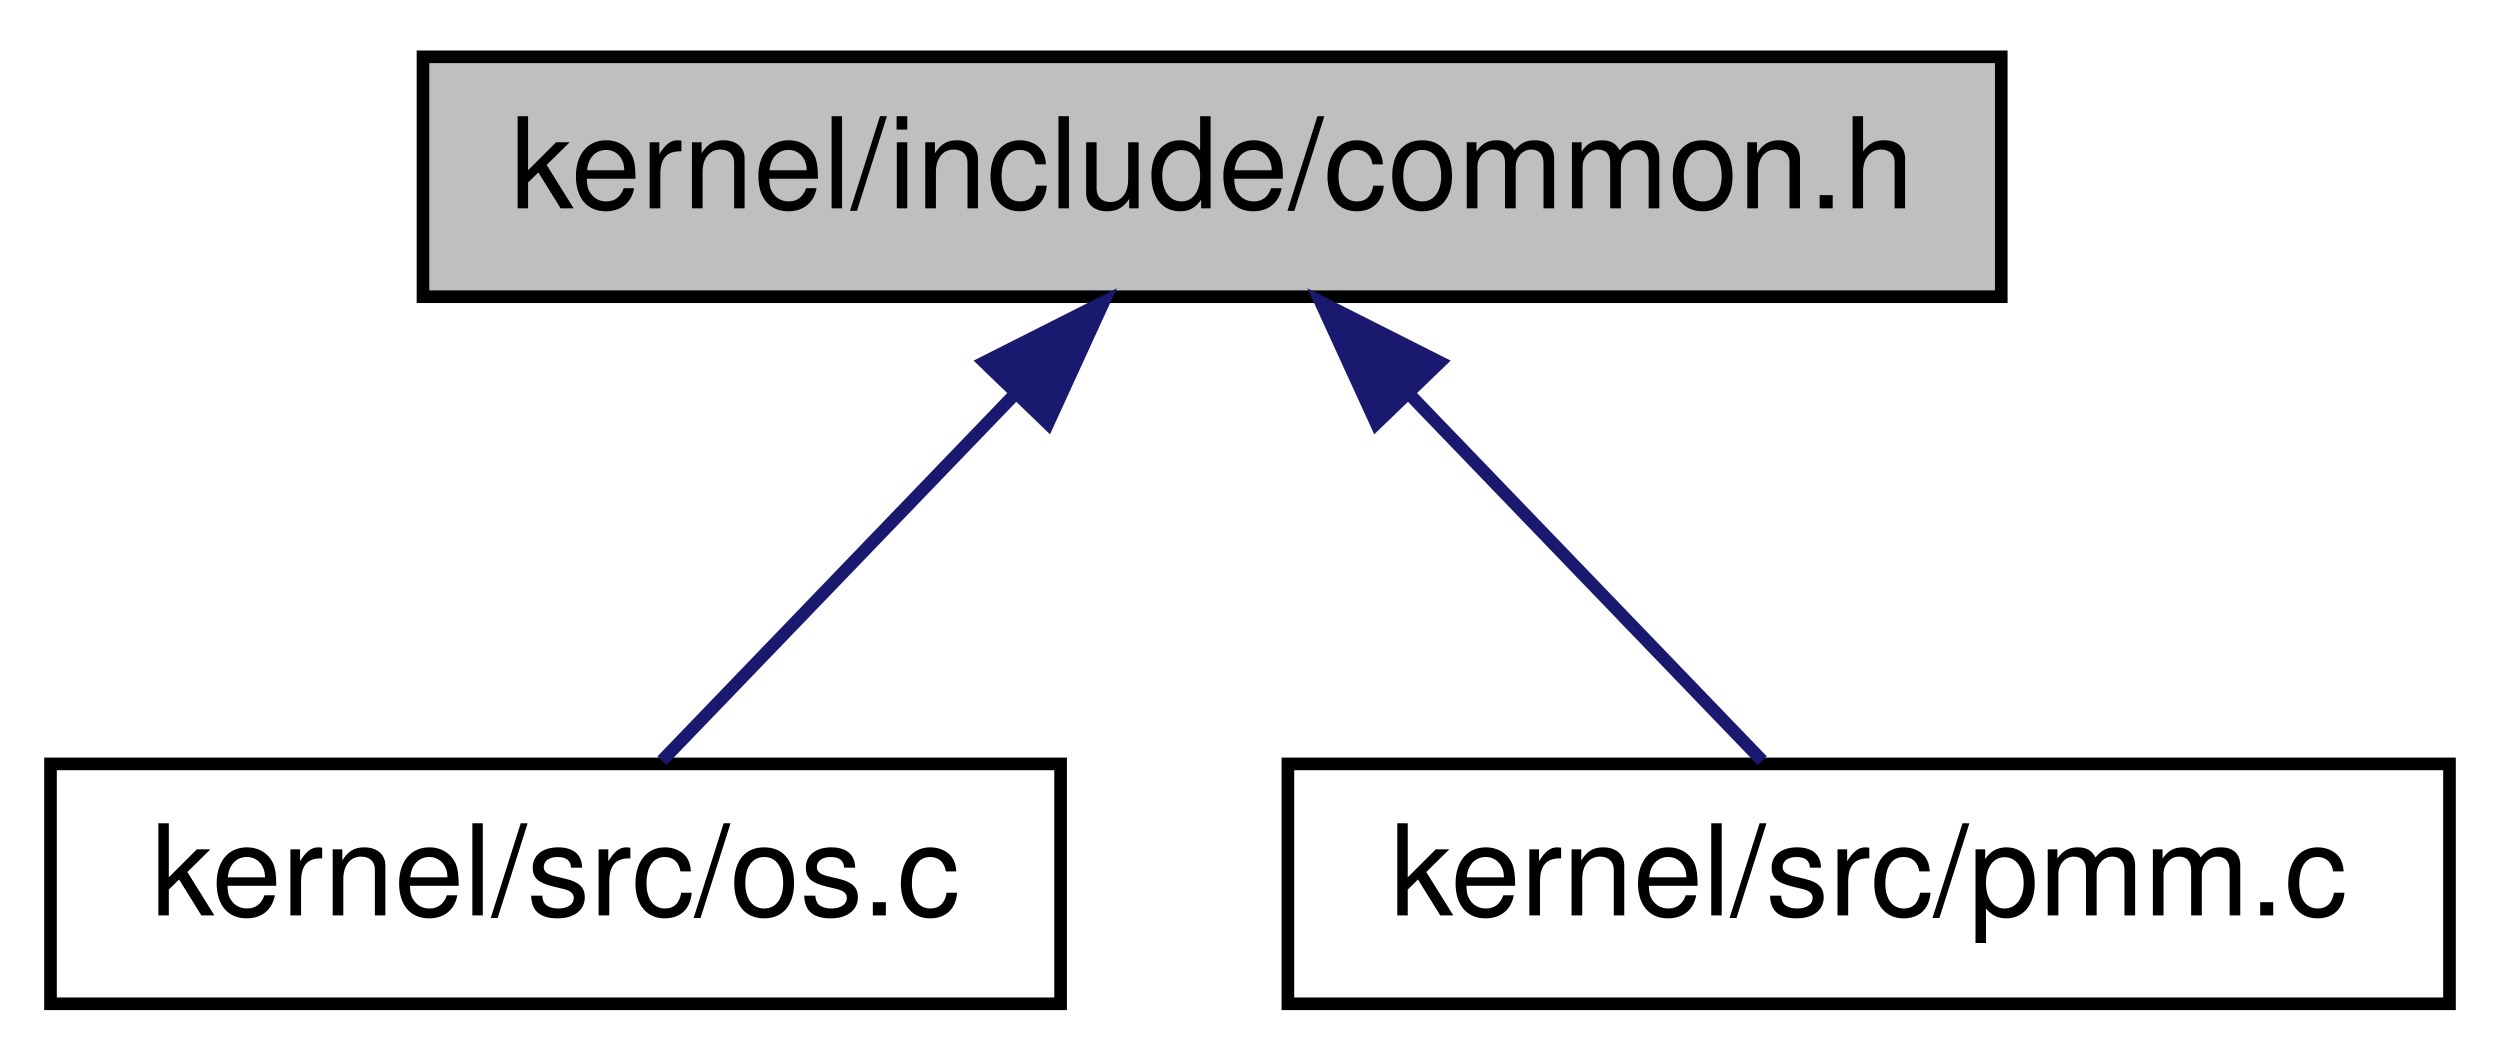
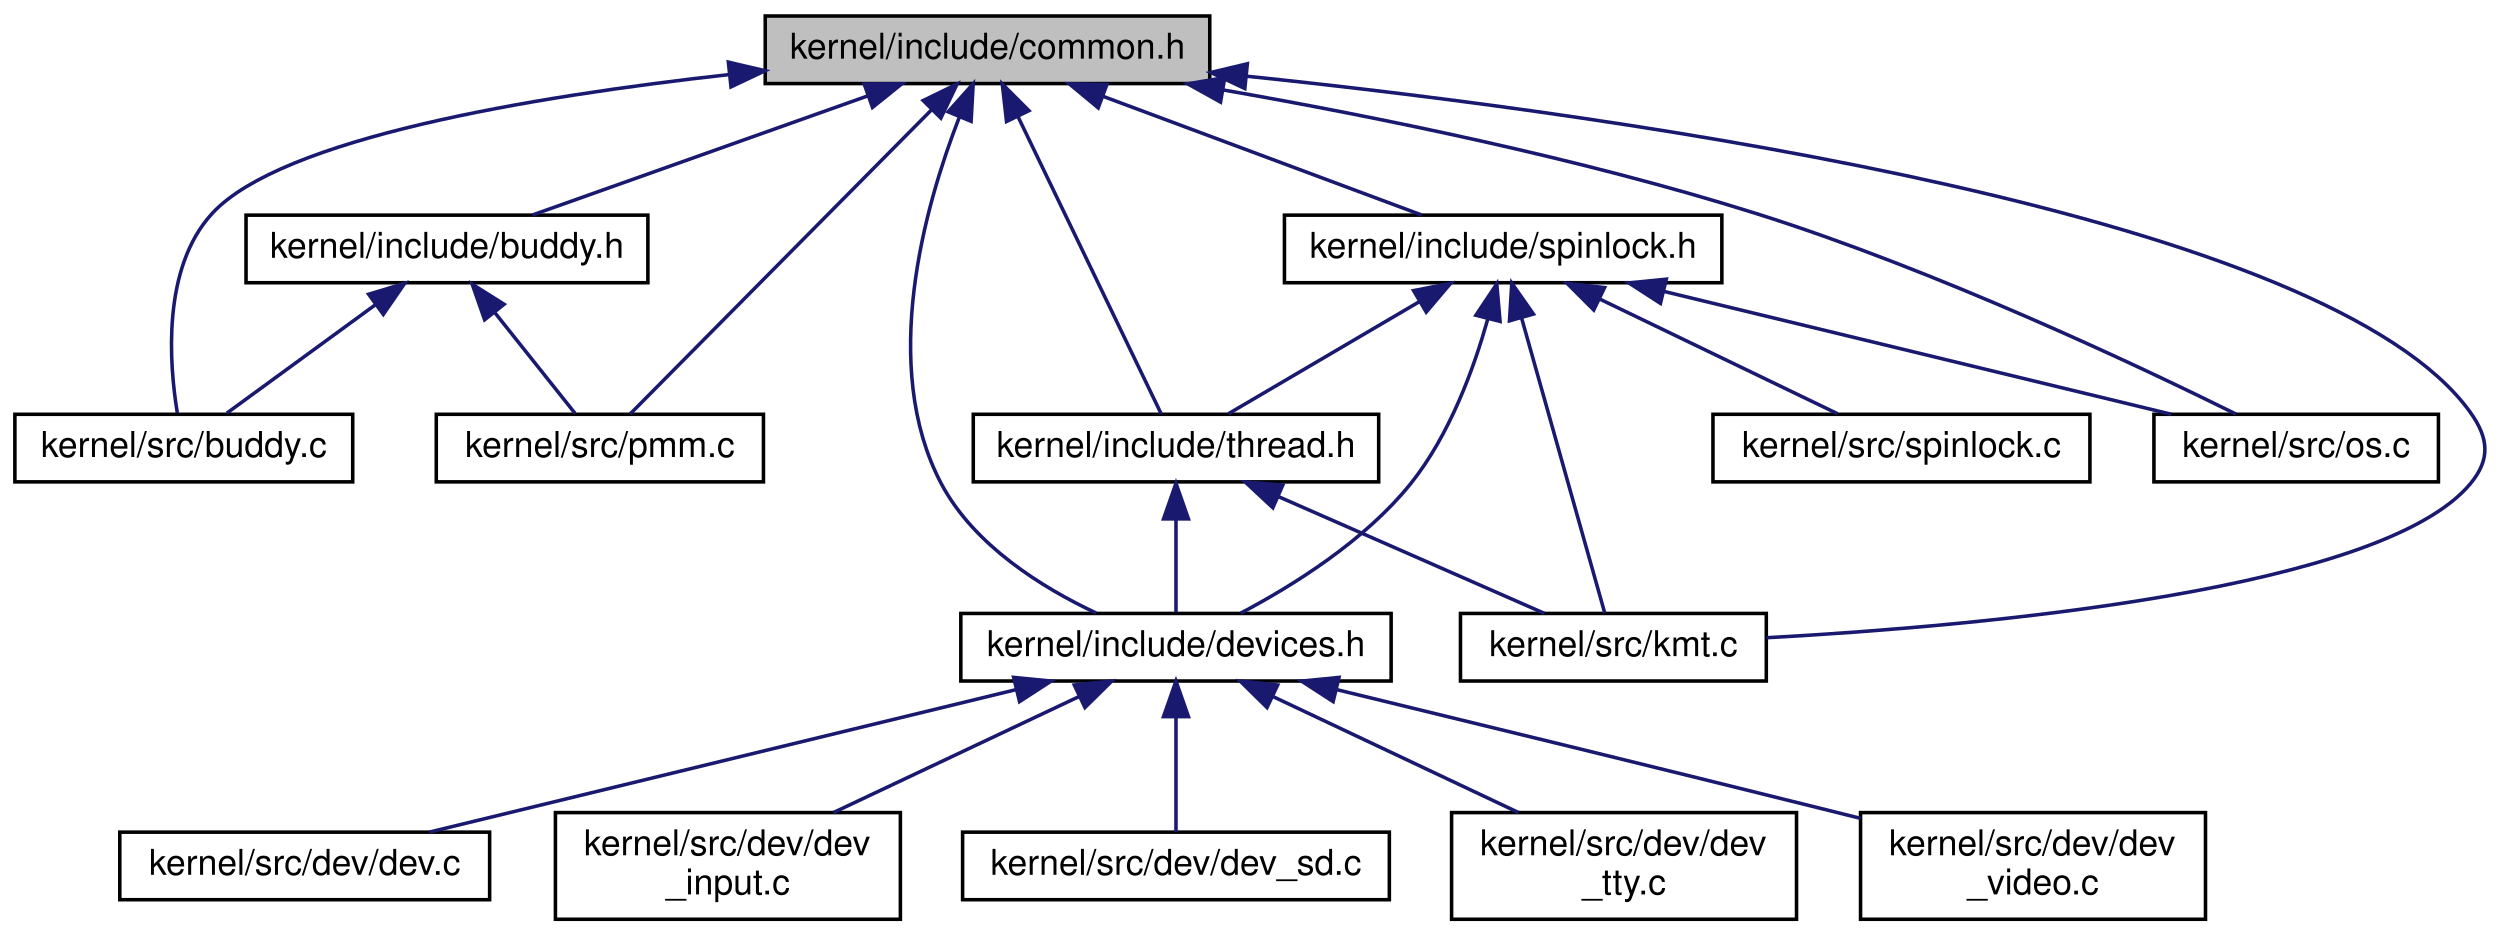
- <svg xmlns="http://www.w3.org/2000/svg" xmlns:xlink="http://www.w3.org/1999/xlink" width="198pt" height="84pt" viewBox="0.00 0.00 198.00 84.00">
-   <g id="graph0" class="graph" transform="scale(1 1) rotate(0) translate(4 80)">
+ <svg xmlns="http://www.w3.org/2000/svg" xmlns:xlink="http://www.w3.org/1999/xlink" width="703pt" height="263pt" viewBox="0.00 0.00 702.63 263.00">
+   <g id="graph0" class="graph" transform="scale(1 1) rotate(0) translate(4 259)">
    <g id="node1" class="node">
      <g id="a_node1">
        <a xlink:title=" ">
-           <polygon fill="#bfbfbf" stroke="black" points="29.5,-56.5 29.5,-75.5 154.5,-75.5 154.5,-56.5 29.5,-56.5" />
-           <text text-anchor="middle" x="92" y="-63.5" font-family="Helvetica,sans-Serif" font-size="10.00">kernel/include/common.h</text>
+           <polygon fill="#bfbfbf" stroke="black" points="211,-235.5 211,-254.5 336,-254.5 336,-235.5 211,-235.5" />
+           <text text-anchor="middle" x="273.5" y="-242.5" font-family="Helvetica,sans-Serif" font-size="10.00">kernel/include/common.h</text>
        </a>
      </g>
    </g>
    <g id="node2" class="node">
      <g id="a_node2">
-         <a xlink:href="os_8c.html" target="_top" xlink:title=" ">
-           <polygon fill="none" stroke="black" points="0,-0.5 0,-19.5 80,-19.5 80,-0.5 0,-0.5" />
-           <text text-anchor="middle" x="40" y="-7.5" font-family="Helvetica,sans-Serif" font-size="10.00">kernel/src/os.c</text>
+         <a xlink:href="buddy_8h.html" target="_top" xlink:title=" ">
+           <polygon fill="none" stroke="black" points="65,-179.5 65,-198.5 178,-198.5 178,-179.5 65,-179.5" />
+           <text text-anchor="middle" x="121.5" y="-186.5" font-family="Helvetica,sans-Serif" font-size="10.00">kernel/include/buddy.h</text>
        </a>
      </g>
    </g>
    <g id="edge1" class="edge">
-       <path fill="none" stroke="midnightblue" d="M76.32,-48.72C67.16,-39.2 55.95,-27.56 48.43,-19.75" />
-       <polygon fill="midnightblue" stroke="midnightblue" points="73.96,-51.31 83.41,-56.08 79,-46.45 73.96,-51.31" />
+       <path fill="none" stroke="midnightblue" d="M239.83,-232.04C211.23,-221.88 170.89,-207.55 145.47,-198.52" />
+       <polygon fill="midnightblue" stroke="midnightblue" points="238.82,-235.39 249.42,-235.44 241.16,-228.8 238.82,-235.39" />
    </g>
    <g id="node3" class="node">
      <g id="a_node3">
+         <a xlink:href="buddy_8c.html" target="_top" xlink:title="impl of buddy system">
+           <polygon fill="none" stroke="black" points="0,-123.5 0,-142.5 95,-142.5 95,-123.5 0,-123.5" />
+           <text text-anchor="middle" x="47.5" y="-130.5" font-family="Helvetica,sans-Serif" font-size="10.00">kernel/src/buddy.c</text>
+         </a>
+       </g>
+     </g>
+     <g id="edge19" class="edge">
+       <path fill="none" stroke="midnightblue" d="M200.76,-238.02C145.2,-231.86 74.95,-220.1 55.5,-199 41.32,-183.62 43.39,-156.77 45.68,-142.88" />
+       <polygon fill="midnightblue" stroke="midnightblue" points="200.63,-241.53 210.95,-239.11 201.37,-234.57 200.63,-241.53" />
+     </g>
+     <g id="node4" class="node">
+       <g id="a_node4">
        <a xlink:href="pmm_8c.html" target="_top" xlink:title=" ">
-           <polygon fill="none" stroke="black" points="98,-0.5 98,-19.5 190,-19.5 190,-0.5 98,-0.5" />
-           <text text-anchor="middle" x="144" y="-7.5" font-family="Helvetica,sans-Serif" font-size="10.00">kernel/src/pmm.c</text>
-         </a>
-       </g>
+           <polygon fill="none" stroke="black" points="118.5,-123.5 118.5,-142.5 210.5,-142.5 210.5,-123.5 118.5,-123.5" />
+           <text text-anchor="middle" x="164.5" y="-130.5" font-family="Helvetica,sans-Serif" font-size="10.00">kernel/src/pmm.c</text>
+         </a>
+       </g>
+     </g>
+     <g id="edge22" class="edge">
+       <path fill="none" stroke="midnightblue" d="M257.85,-228.21C234.49,-204.63 191.28,-161.03 173.01,-142.59" />
+       <polygon fill="midnightblue" stroke="midnightblue" points="255.42,-230.73 264.95,-235.37 260.39,-225.8 255.42,-230.73" />
+     </g>
+     <g id="node5" class="node">
+       <g id="a_node5">
+         <a xlink:href="devices_8h.html" target="_top" xlink:title=" ">
+           <polygon fill="none" stroke="black" points="266,-67.5 266,-86.5 387,-86.5 387,-67.5 266,-67.5" />
+           <text text-anchor="middle" x="326.5" y="-74.5" font-family="Helvetica,sans-Serif" font-size="10.00">kernel/include/devices.h</text>
+         </a>
+       </g>
+     </g>
+     <g id="edge4" class="edge">
+       <path fill="none" stroke="midnightblue" d="M265.53,-225.92C255.91,-201.16 243.04,-156.03 260.5,-123 269.64,-105.71 288.73,-93.82 304.04,-86.62" />
+       <polygon fill="midnightblue" stroke="midnightblue" points="262.42,-227.56 269.48,-235.46 268.89,-224.89 262.42,-227.56" />
+     </g>
+     <g id="node11" class="node">
+       <g id="a_node11">
+         <a xlink:href="spinlock_8h.html" target="_top" xlink:title=" ">
+           <polygon fill="none" stroke="black" points="357,-179.5 357,-198.5 480,-198.5 480,-179.5 357,-179.5" />
+           <text text-anchor="middle" x="418.5" y="-186.5" font-family="Helvetica,sans-Serif" font-size="10.00">kernel/include/spinlock.h</text>
+         </a>
+       </g>
+     </g>
+     <g id="edge10" class="edge">
+       <path fill="none" stroke="midnightblue" d="M305.98,-231.91C333.24,-221.75 371.49,-207.51 395.63,-198.52" />
+       <polygon fill="midnightblue" stroke="midnightblue" points="304.63,-228.67 296.48,-235.44 307.07,-235.23 304.63,-228.67" />
+     </g>
+     <g id="node12" class="node">
+       <g id="a_node12">
+         <a xlink:href="thread_8h.html" target="_top" xlink:title=" ">
+           <polygon fill="none" stroke="black" points="269.5,-123.5 269.5,-142.5 383.5,-142.5 383.5,-123.5 269.5,-123.5" />
+           <text text-anchor="middle" x="326.5" y="-130.5" font-family="Helvetica,sans-Serif" font-size="10.00">kernel/include/thread.h</text>
+         </a>
+       </g>
+     </g>
+     <g id="edge18" class="edge">
+       <path fill="none" stroke="midnightblue" d="M282.02,-226.32C293.56,-202.37 313.71,-160.55 322.36,-142.59" />
+       <polygon fill="midnightblue" stroke="midnightblue" points="278.85,-224.84 277.66,-235.37 285.15,-227.88 278.85,-224.84" />
+     </g>
+     <g id="node13" class="node">
+       <g id="a_node13">
+         <a xlink:href="kmt_8c.html" target="_top" xlink:title=" ">
+           <polygon fill="none" stroke="black" points="406.5,-67.5 406.5,-86.5 492.5,-86.5 492.5,-67.5 406.5,-67.5" />
+           <text text-anchor="middle" x="449.5" y="-74.5" font-family="Helvetica,sans-Serif" font-size="10.00">kernel/src/kmt.c</text>
+         </a>
+       </g>
+     </g>
+     <g id="edge20" class="edge">
+       <path fill="none" stroke="midnightblue" d="M346.5,-237.56C455.18,-226.23 650.99,-198.47 690.5,-143 695.66,-135.76 696.18,-129.84 690.5,-123 665.82,-93.29 555,-83.09 492.58,-79.67" />
+       <polygon fill="midnightblue" stroke="midnightblue" points="345.86,-234.11 336.27,-238.61 346.57,-241.07 345.86,-234.11" />
+     </g>
+     <g id="node14" class="node">
+       <g id="a_node14">
+         <a xlink:href="os_8c.html" target="_top" xlink:title=" ">
+           <polygon fill="none" stroke="black" points="601.5,-123.5 601.5,-142.5 681.5,-142.5 681.5,-123.5 601.5,-123.5" />
+           <text text-anchor="middle" x="641.5" y="-130.5" font-family="Helvetica,sans-Serif" font-size="10.00">kernel/src/os.c</text>
+         </a>
+       </g>
+     </g>
+     <g id="edge21" class="edge">
+       <path fill="none" stroke="midnightblue" d="M339.88,-233.69C383.05,-226.13 440.28,-214.48 489.5,-199 540.15,-183.07 596.97,-156.22 624.6,-142.55" />
+       <polygon fill="midnightblue" stroke="midnightblue" points="339.03,-230.29 329.77,-235.43 340.22,-237.18 339.03,-230.29" />
    </g>
    <g id="edge2" class="edge">
-       <path fill="none" stroke="midnightblue" d="M107.68,-48.72C116.84,-39.2 128.05,-27.56 135.57,-19.75" />
-       <polygon fill="midnightblue" stroke="midnightblue" points="105,-46.45 100.59,-56.08 110.04,-51.31 105,-46.45" />
+       <path fill="none" stroke="midnightblue" d="M101.47,-173.38C88.09,-163.62 70.94,-151.11 59.61,-142.83" />
+       <polygon fill="midnightblue" stroke="midnightblue" points="99.47,-176.26 109.61,-179.32 103.6,-170.6 99.47,-176.26" />
+     </g>
+     <g id="edge3" class="edge">
+       <path fill="none" stroke="midnightblue" d="M134.92,-171.14C142.41,-161.74 151.44,-150.4 157.53,-142.75" />
+       <polygon fill="midnightblue" stroke="midnightblue" points="132.09,-169.08 128.6,-179.08 137.57,-173.44 132.09,-169.08" />
+     </g>
+     <g id="node6" class="node">
+       <g id="a_node6">
+         <a xlink:href="dev_8c.html" target="_top" xlink:title=" ">
+           <polygon fill="none" stroke="black" points="29.5,-6 29.5,-25 133.5,-25 133.5,-6 29.5,-6" />
+           <text text-anchor="middle" x="81.5" y="-13" font-family="Helvetica,sans-Serif" font-size="10.00">kernel/src/dev/dev.c</text>
+         </a>
+       </g>
+     </g>
+     <g id="edge5" class="edge">
+       <path fill="none" stroke="midnightblue" d="M281.67,-65.11C234.12,-53.57 159.99,-35.56 116.54,-25.01" />
+       <polygon fill="midnightblue" stroke="midnightblue" points="280.85,-68.52 291.4,-67.48 282.51,-61.71 280.85,-68.52" />
+     </g>
+     <g id="node7" class="node">
+       <g id="a_node7">
+         <a xlink:href="dev__input_8c.html" target="_top" xlink:title=" ">
+           <polygon fill="none" stroke="black" points="152,-0.5 152,-30.5 249,-30.5 249,-0.5 152,-0.5" />
+           <text text-anchor="start" x="160" y="-18.5" font-family="Helvetica,sans-Serif" font-size="10.00">kernel/src/dev/dev</text>
+           <text text-anchor="middle" x="200.5" y="-7.5" font-family="Helvetica,sans-Serif" font-size="10.00">_input.c</text>
+         </a>
+       </g>
+     </g>
+     <g id="edge6" class="edge">
+       <path fill="none" stroke="midnightblue" d="M299.39,-63.2C279.03,-53.58 251.16,-40.42 230.2,-30.52" />
+       <polygon fill="midnightblue" stroke="midnightblue" points="297.91,-66.37 308.45,-67.48 300.9,-60.04 297.91,-66.37" />
+     </g>
+     <g id="node8" class="node">
+       <g id="a_node8">
+         <a xlink:href="dev__sd_8c.html" target="_top" xlink:title=" ">
+           <polygon fill="none" stroke="black" points="266.5,-6 266.5,-25 386.5,-25 386.5,-6 266.5,-6" />
+           <text text-anchor="middle" x="326.5" y="-13" font-family="Helvetica,sans-Serif" font-size="10.00">kernel/src/dev/dev_sd.c</text>
+         </a>
+       </g>
+     </g>
+     <g id="edge7" class="edge">
+       <path fill="none" stroke="midnightblue" d="M326.5,-57.32C326.5,-46.5 326.5,-33.4 326.5,-25.01" />
+       <polygon fill="midnightblue" stroke="midnightblue" points="323,-57.48 326.5,-67.48 330,-57.48 323,-57.48" />
+     </g>
+     <g id="node9" class="node">
+       <g id="a_node9">
+         <a xlink:href="dev__tty_8c.html" target="_top" xlink:title=" ">
+           <polygon fill="none" stroke="black" points="404,-0.5 404,-30.5 501,-30.5 501,-0.5 404,-0.5" />
+           <text text-anchor="start" x="412" y="-18.5" font-family="Helvetica,sans-Serif" font-size="10.00">kernel/src/dev/dev</text>
+           <text text-anchor="middle" x="452.5" y="-7.5" font-family="Helvetica,sans-Serif" font-size="10.00">_tty.c</text>
+         </a>
+       </g>
+     </g>
+     <g id="edge8" class="edge">
+       <path fill="none" stroke="midnightblue" d="M353.61,-63.2C373.97,-53.58 401.84,-40.42 422.8,-30.52" />
+       <polygon fill="midnightblue" stroke="midnightblue" points="352.1,-60.04 344.55,-67.48 355.09,-66.37 352.1,-60.04" />
+     </g>
+     <g id="node10" class="node">
+       <g id="a_node10">
+         <a xlink:href="dev__video_8c.html" target="_top" xlink:title=" ">
+           <polygon fill="none" stroke="black" points="519,-0.5 519,-30.5 616,-30.5 616,-0.5 519,-0.5" />
+           <text text-anchor="start" x="527" y="-18.5" font-family="Helvetica,sans-Serif" font-size="10.00">kernel/src/dev/dev</text>
+           <text text-anchor="middle" x="567.5" y="-7.5" font-family="Helvetica,sans-Serif" font-size="10.00">_video.c</text>
+         </a>
+       </g>
+     </g>
+     <g id="edge9" class="edge">
+       <path fill="none" stroke="midnightblue" d="M371.84,-65.04C409.1,-55.99 463.25,-42.79 510.5,-31 513.27,-30.31 516.12,-29.59 519,-28.87" />
+       <polygon fill="midnightblue" stroke="midnightblue" points="370.69,-61.71 361.8,-67.47 372.34,-68.51 370.69,-61.71" />
+     </g>
+     <g id="edge11" class="edge">
+       <path fill="none" stroke="midnightblue" d="M414.18,-169.29C410.28,-155.41 403.43,-136.61 392.5,-123 379.56,-106.89 359.33,-94.29 344.67,-86.57" />
+       <polygon fill="midnightblue" stroke="midnightblue" points="410.84,-170.35 416.71,-179.17 417.63,-168.62 410.84,-170.35" />
+     </g>
+     <g id="edge12" class="edge">
+       <path fill="none" stroke="midnightblue" d="M394.95,-174.18C378.02,-164.24 355.72,-151.15 341.24,-142.65" />
+       <polygon fill="midnightblue" stroke="midnightblue" points="393.32,-177.28 403.72,-179.32 396.87,-171.24 393.32,-177.28" />
+     </g>
+     <g id="edge15" class="edge">
+       <path fill="none" stroke="midnightblue" d="M423.66,-169.67C430.44,-145.62 442.06,-104.39 447.08,-86.59" />
+       <polygon fill="midnightblue" stroke="midnightblue" points="420.28,-168.79 420.93,-179.37 427.01,-170.69 420.28,-168.79" />
+     </g>
+     <g id="edge16" class="edge">
+       <path fill="none" stroke="midnightblue" d="M463.56,-177.09C505.69,-166.89 567.74,-151.86 606.33,-142.52" />
+       <polygon fill="midnightblue" stroke="midnightblue" points="462.73,-173.69 453.84,-179.44 464.38,-180.49 462.73,-173.69" />
+     </g>
+     <g id="node15" class="node">
+       <g id="a_node15">
+         <a xlink:href="spinlock_8c.html" target="_top" xlink:title=" ">
+           <polygon fill="none" stroke="black" points="477.5,-123.5 477.5,-142.5 583.5,-142.5 583.5,-123.5 477.5,-123.5" />
+           <text text-anchor="middle" x="530.5" y="-130.5" font-family="Helvetica,sans-Serif" font-size="10.00">kernel/src/spinlock.c</text>
+         </a>
+       </g>
+     </g>
+     <g id="edge17" class="edge">
+       <path fill="none" stroke="midnightblue" d="M445.75,-174.86C466.52,-164.85 494.52,-151.35 512.55,-142.65" />
+       <polygon fill="midnightblue" stroke="midnightblue" points="443.98,-171.83 436.49,-179.32 447.02,-178.13 443.98,-171.83" />
+     </g>
+     <g id="edge13" class="edge">
+       <path fill="none" stroke="midnightblue" d="M326.5,-112.8C326.5,-103.91 326.5,-93.78 326.5,-86.75" />
+       <polygon fill="midnightblue" stroke="midnightblue" points="323,-113.08 326.5,-123.08 330,-113.08 323,-113.08" />
+     </g>
+     <g id="edge14" class="edge">
+       <path fill="none" stroke="midnightblue" d="M355.27,-119.37C378.31,-109.26 409.98,-95.35 430.1,-86.52" />
+       <polygon fill="midnightblue" stroke="midnightblue" points="353.74,-116.22 345.99,-123.44 356.55,-122.63 353.74,-116.22" />
    </g>
  </g>
</svg>
